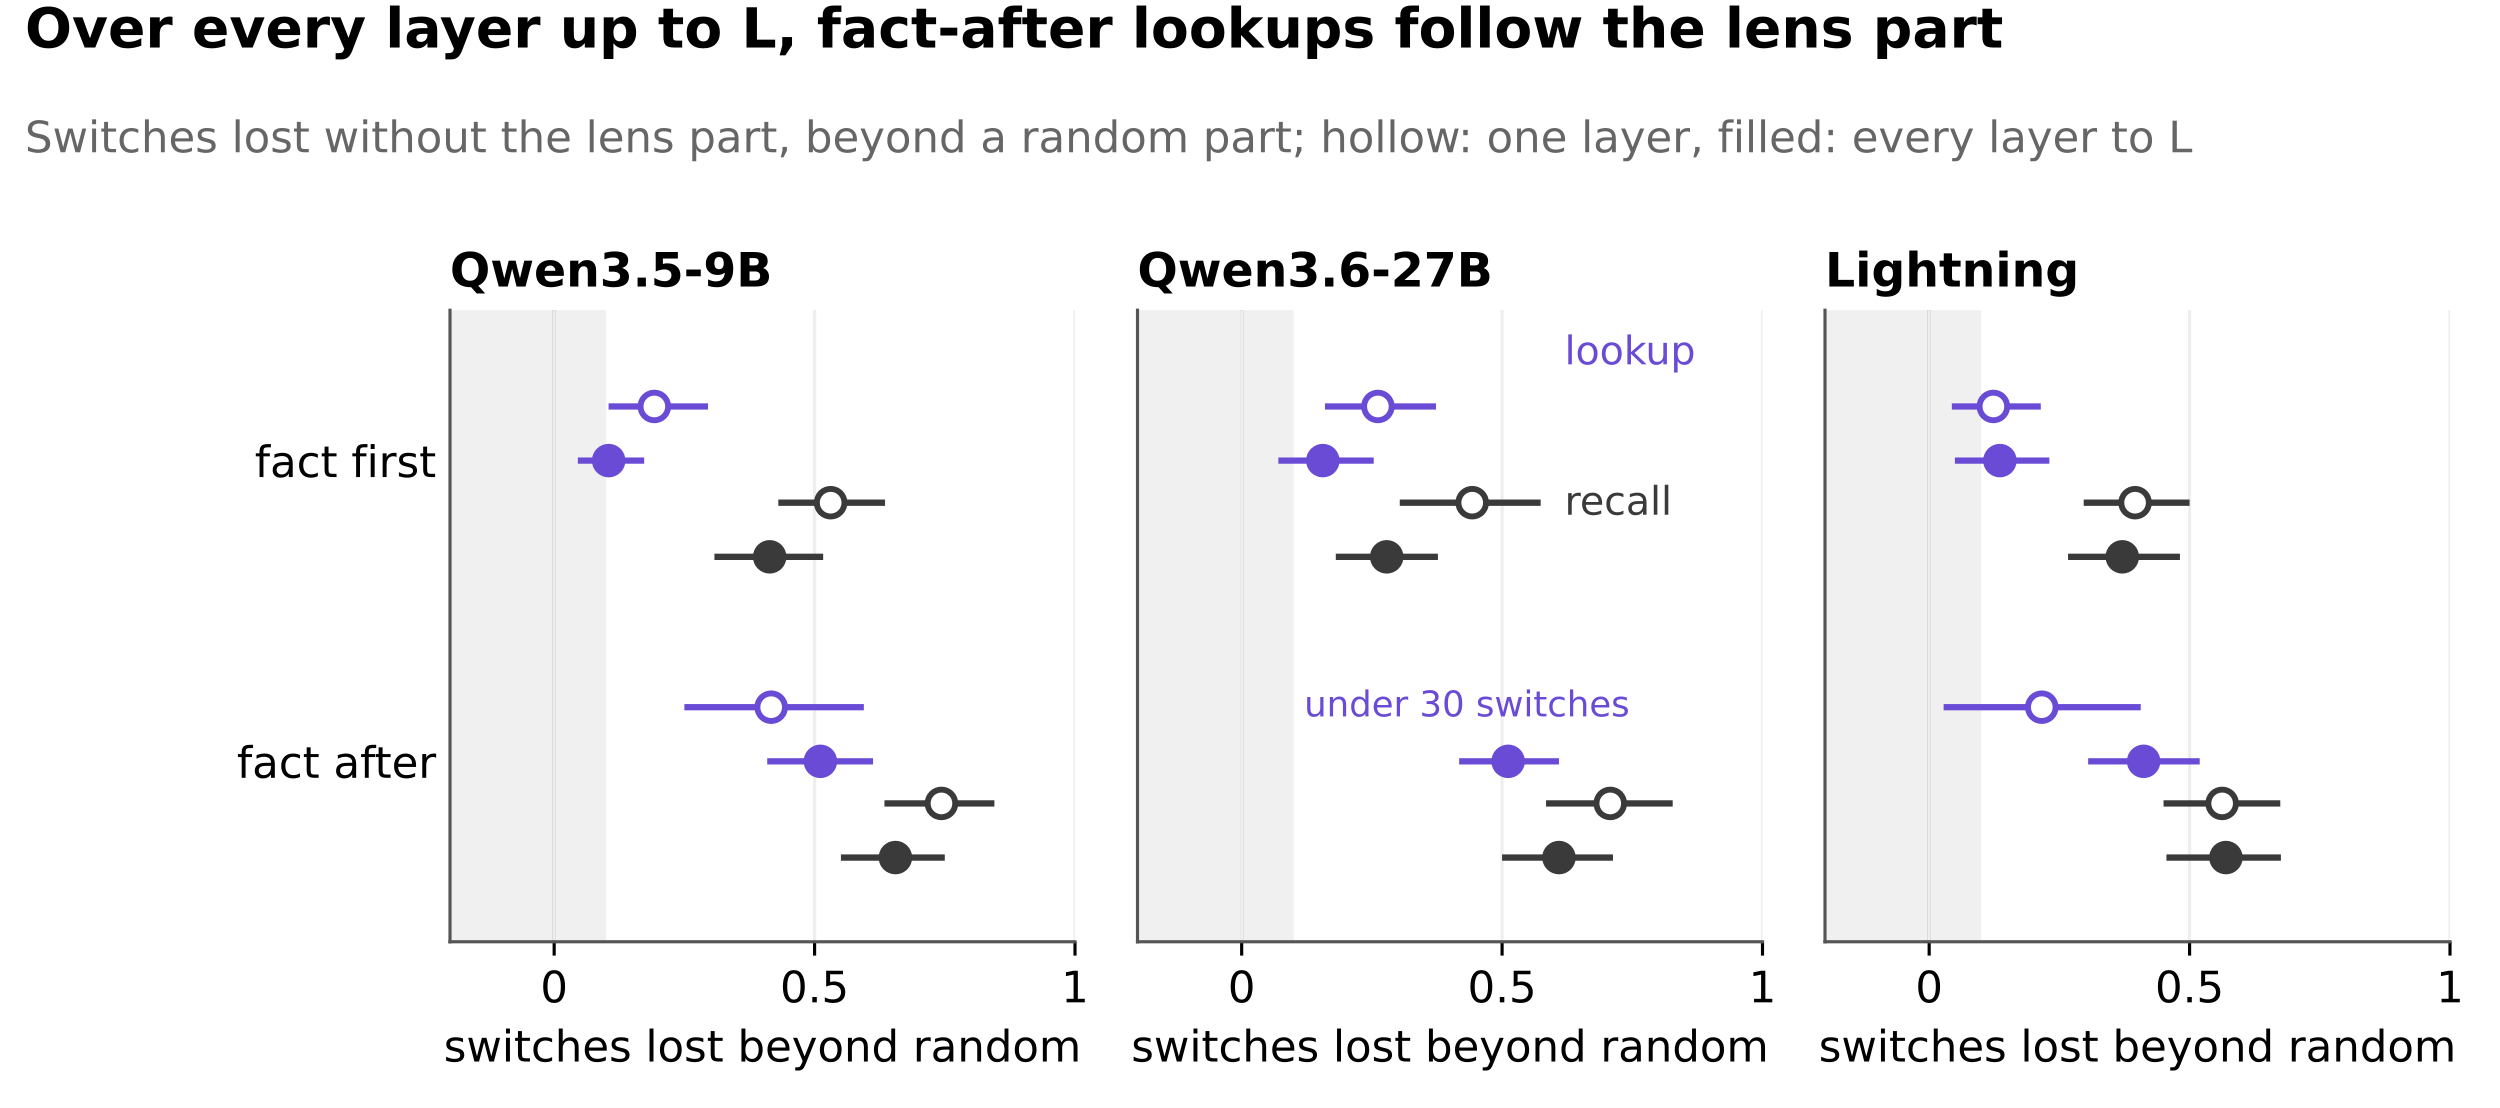
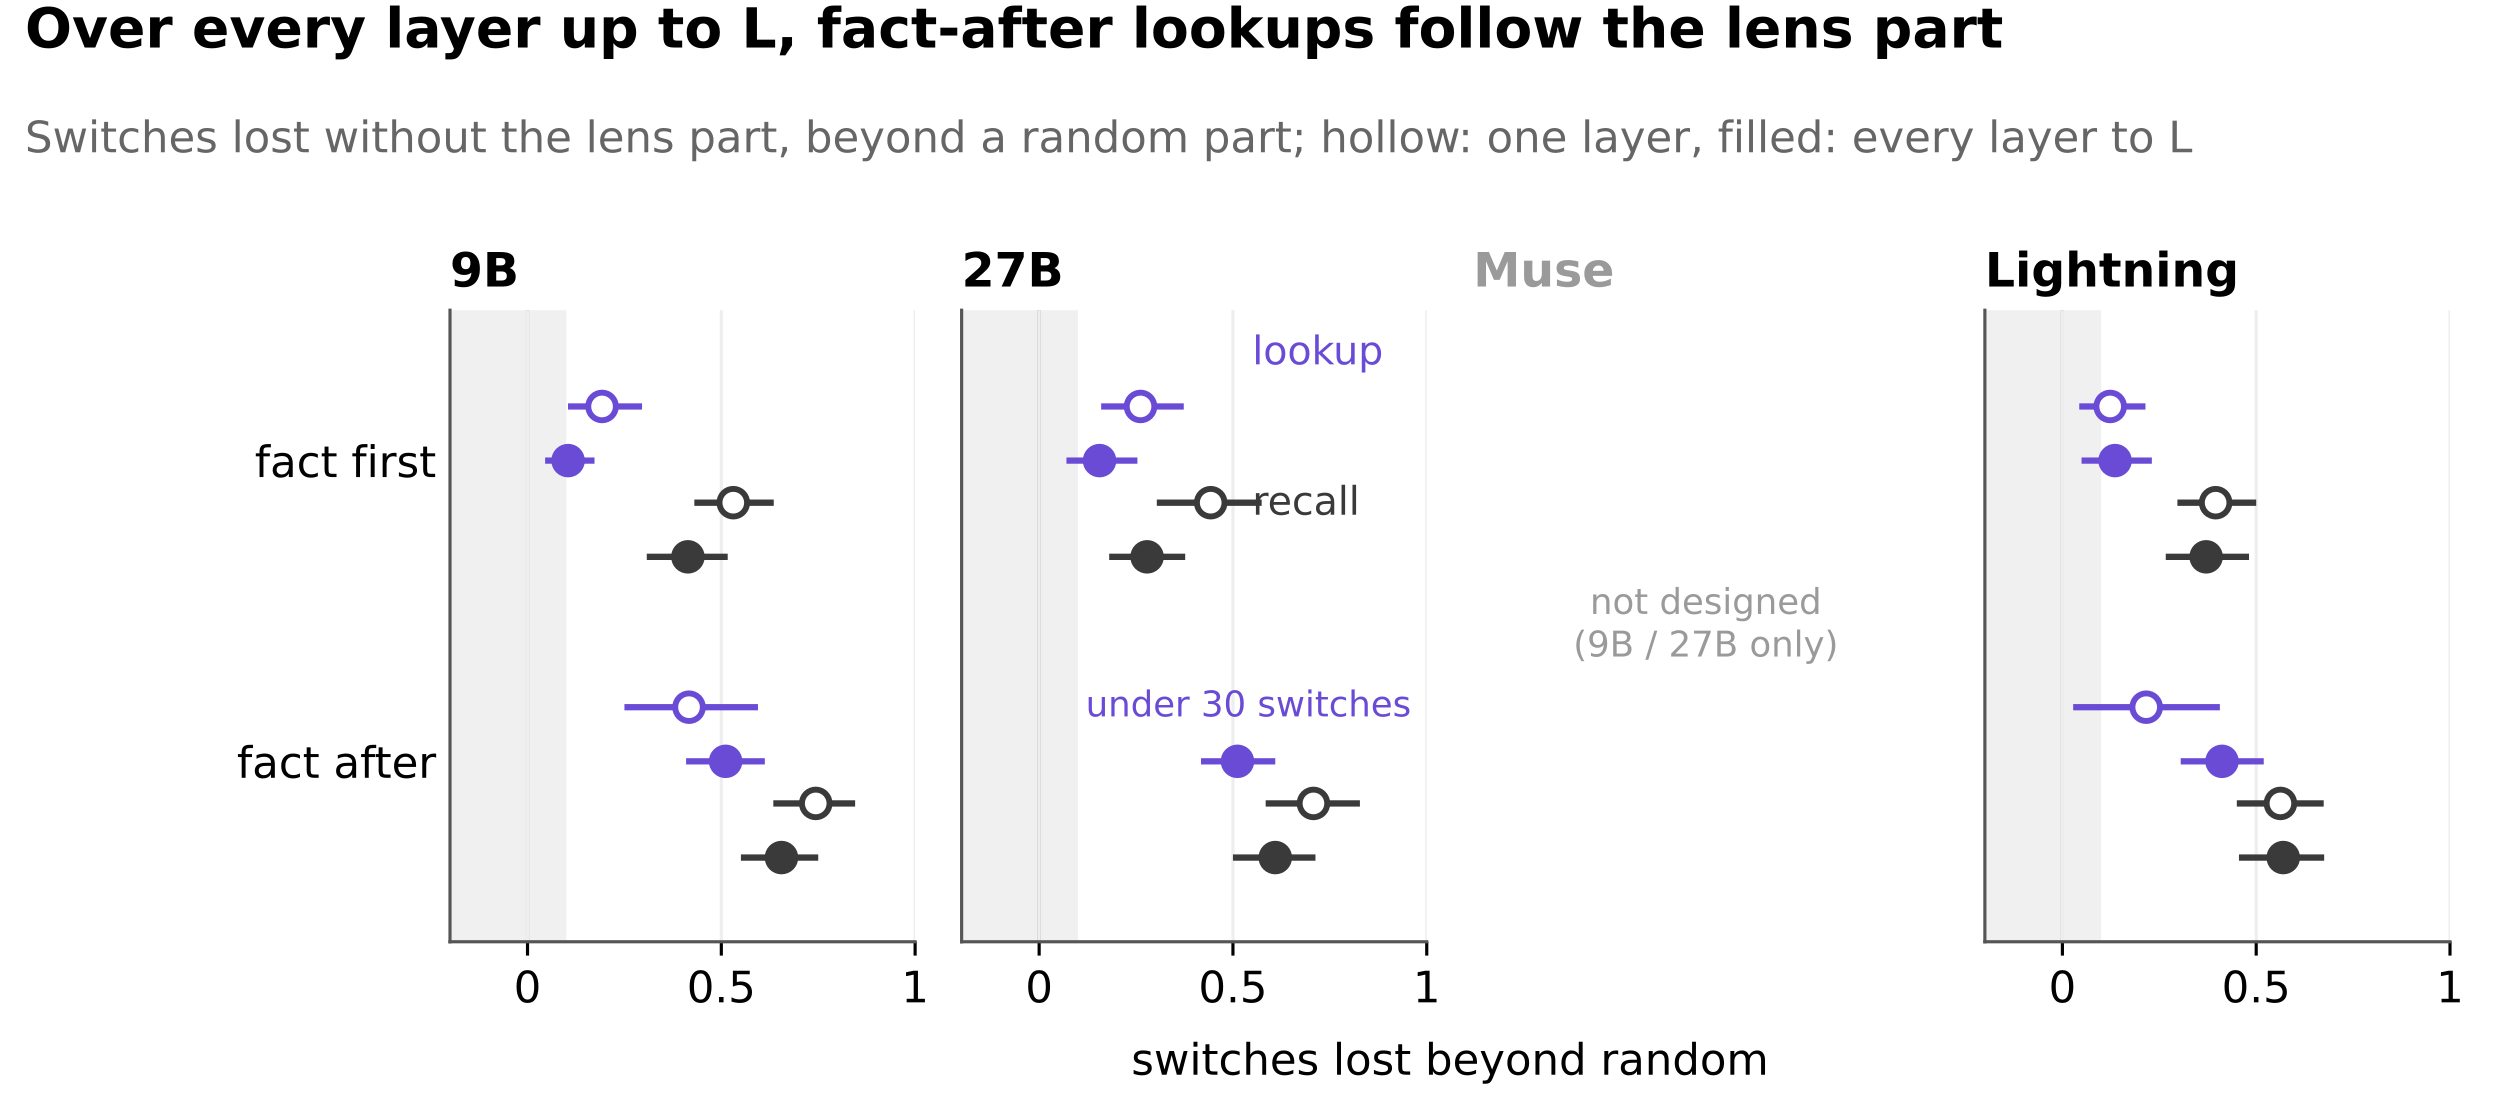
<svg xmlns="http://www.w3.org/2000/svg" xmlns:xlink="http://www.w3.org/1999/xlink" width="633.6pt" height="280.8pt" viewBox="0 0 633.6 280.8" version="1.1">
  <defs>
    <style type="text/css">*{stroke-linejoin: round; stroke-linecap: butt}</style>
  </defs>
  <g id="figure_1">
    <g id="patch_1">
      <path d="M 0 280.8  L 633.6 280.8  L 633.6 0  L 0 0  z " style="fill: #ffffff" />
    </g>
    <g id="axes_1">
      <g id="patch_2">
-         <path d="M 114.048 238.68  L 272.448 238.68  L 272.448 78.624  L 114.048 78.624  z " style="fill: #ffffff" />
+         <path d="M 114.048 238.68  L 231.927 238.68  L 231.927 78.624  L 114.048 78.624  z " style="fill: #ffffff" />
      </g>
      <g id="patch_3">
-         <path d="M 114.048 238.68  L 153.648 238.68  L 153.648 78.624  L 114.048 78.624  z " clip-path="url(#pc39afaf0c2)" style="fill: #f0f0f0" />
+         <path d="M 114.048 238.68  L 143.518 238.68  L 143.518 78.624  L 114.048 78.624  z " clip-path="url(#pceac9f994a)" style="fill: #f0f0f0" />
      </g>
      <g id="line2d_1">
-         <path d="M 140.448 238.68  L 140.448 78.624  " clip-path="url(#pc39afaf0c2)" style="fill: none; stroke: #999999; stroke-width: 0.8; stroke-linecap: square" />
+         <path d="M 133.695 238.68  L 133.695 78.624  " clip-path="url(#pceac9f994a)" style="fill: none; stroke: #999999; stroke-width: 0.8; stroke-linecap: square" />
      </g>
      <g id="matplotlib.axis_1">
        <g id="xtick_1">
          <g id="line2d_2">
-             <path d="M 140.448 238.68  L 140.448 78.624  " clip-path="url(#pc39afaf0c2)" style="fill: none; stroke: #eeeeee; stroke-width: 0.8; stroke-linecap: square" />
+             <path d="M 133.695 238.68  L 133.695 78.624  " clip-path="url(#pceac9f994a)" style="fill: none; stroke: #eeeeee; stroke-width: 0.8; stroke-linecap: square" />
          </g>
          <g id="line2d_3">
            <defs>
-               <path id="mce5d7daf32" d="M 0 0  L 0 3.5  " style="stroke: #000000; stroke-width: 0.8" />
+               <path id="m5b75609c2f" d="M 0 0  L 0 3.5  " style="stroke: #000000; stroke-width: 0.8" />
            </defs>
            <g>
-               <use xlink:href="#mce5d7daf32" x="140.448" y="238.68" style="stroke: #000000; stroke-width: 0.8" />
+               <use xlink:href="#m5b75609c2f" x="133.695" y="238.68" style="stroke: #000000; stroke-width: 0.8" />
            </g>
          </g>
          <g id="text_1">
-             <text style="font-size: 11px; font-family: 'DejaVu Sans'; text-anchor: middle" x="140.448" y="254.037" transform="rotate(-0 140.448 254.0374)">0</text>
+             <text style="font-size: 11px; font-family: 'DejaVu Sans'; text-anchor: middle" x="133.695" y="254.037" transform="rotate(-0 133.6945 254.0374)">0</text>
          </g>
        </g>
        <g id="xtick_2">
          <g id="line2d_4">
-             <path d="M 206.448 238.68  L 206.448 78.624  " clip-path="url(#pc39afaf0c2)" style="fill: none; stroke: #eeeeee; stroke-width: 0.8; stroke-linecap: square" />
+             <path d="M 182.811 238.68  L 182.811 78.624  " clip-path="url(#pceac9f994a)" style="fill: none; stroke: #eeeeee; stroke-width: 0.8; stroke-linecap: square" />
          </g>
          <g id="line2d_5">
            <g>
-               <use xlink:href="#mce5d7daf32" x="206.448" y="238.68" style="stroke: #000000; stroke-width: 0.8" />
+               <use xlink:href="#m5b75609c2f" x="182.811" y="238.68" style="stroke: #000000; stroke-width: 0.8" />
            </g>
          </g>
          <g id="text_2">
-             <text style="font-size: 11px; font-family: 'DejaVu Sans'; text-anchor: middle" x="206.448" y="254.037" transform="rotate(-0 206.448 254.0374)">0.5</text>
+             <text style="font-size: 11px; font-family: 'DejaVu Sans'; text-anchor: middle" x="182.811" y="254.037" transform="rotate(-0 182.8108 254.0374)">0.5</text>
          </g>
        </g>
        <g id="xtick_3">
          <g id="line2d_6">
-             <path d="M 272.448 238.68  L 272.448 78.624  " clip-path="url(#pc39afaf0c2)" style="fill: none; stroke: #eeeeee; stroke-width: 0.8; stroke-linecap: square" />
+             <path d="M 231.927 238.68  L 231.927 78.624  " clip-path="url(#pceac9f994a)" style="fill: none; stroke: #eeeeee; stroke-width: 0.8; stroke-linecap: square" />
          </g>
          <g id="line2d_7">
            <g>
-               <use xlink:href="#mce5d7daf32" x="272.448" y="238.68" style="stroke: #000000; stroke-width: 0.8" />
+               <use xlink:href="#m5b75609c2f" x="231.927" y="238.68" style="stroke: #000000; stroke-width: 0.8" />
            </g>
          </g>
          <g id="text_3">
-             <text style="font-size: 11px; font-family: 'DejaVu Sans'; text-anchor: middle" x="272.448" y="254.037" transform="rotate(-0 272.448 254.0374)">1</text>
-           </g>
-         </g>
-         <g id="text_4">
-           <text style="font-size: 11px; font-family: 'DejaVu Sans'; text-anchor: middle" x="193.248" y="269.038" transform="rotate(-0 193.248 269.0383)">switches lost beyond random</text>
+             <text style="font-size: 11px; font-family: 'DejaVu Sans'; text-anchor: middle" x="231.927" y="254.037" transform="rotate(-0 231.9271 254.0374)">1</text>
+           </g>
        </g>
      </g>
      <g id="matplotlib.axis_2">
        <g id="ytick_1">
          <g id="line2d_8" />
-           <g id="text_5">
+           <g id="text_4">
            <text style="font-size: 11px; font-family: 'DejaVu Sans'; text-anchor: end" x="110.548" y="120.912" transform="rotate(-0 110.548 120.9117)">fact first</text>
          </g>
        </g>
        <g id="ytick_2">
          <g id="line2d_9" />
-           <g id="text_6">
+           <g id="text_5">
            <text style="font-size: 11px; font-family: 'DejaVu Sans'; text-anchor: end" x="110.548" y="197.129" transform="rotate(-0 110.548 197.1289)">fact after</text>
          </g>
        </g>
      </g>
      <g id="line2d_10">
-         <path d="M 154.239 103.013  L 179.449 103.013  " clip-path="url(#pc39afaf0c2)" style="fill: none; stroke: #6a4bd6; stroke-width: 1.6" />
+         <path d="M 143.958 103.013  L 162.719 103.013  " clip-path="url(#pceac9f994a)" style="fill: none; stroke: #6a4bd6; stroke-width: 1.6" />
      </g>
      <g id="line2d_11">
-         <path d="M 197.258 127.403  L 224.307 127.403  " clip-path="url(#pc39afaf0c2)" style="fill: none; stroke: #3a3a3a; stroke-width: 1.6" />
+         <path d="M 175.972 127.403  L 196.101 127.403  " clip-path="url(#pceac9f994a)" style="fill: none; stroke: #3a3a3a; stroke-width: 1.6" />
      </g>
      <g id="line2d_12">
-         <path d="M 146.446 116.733  L 163.263 116.733  " clip-path="url(#pc39afaf0c2)" style="fill: none; stroke: #6a4bd6; stroke-width: 1.6" />
+         <path d="M 138.158 116.733  L 150.673 116.733  " clip-path="url(#pceac9f994a)" style="fill: none; stroke: #6a4bd6; stroke-width: 1.6" />
      </g>
      <g id="line2d_13">
-         <path d="M 181.063 141.122  L 208.625 141.122  " clip-path="url(#pc39afaf0c2)" style="fill: none; stroke: #3a3a3a; stroke-width: 1.6" />
+         <path d="M 163.92 141.122  L 184.431 141.122  " clip-path="url(#pceac9f994a)" style="fill: none; stroke: #3a3a3a; stroke-width: 1.6" />
      </g>
      <g id="line2d_14">
-         <path d="M 173.448 179.231  L 218.934 179.231  " clip-path="url(#pc39afaf0c2)" style="fill: none; stroke: #6a4bd6; stroke-width: 1.6" />
+         <path d="M 158.253 179.231  L 192.103 179.231  " clip-path="url(#pceac9f994a)" style="fill: none; stroke: #6a4bd6; stroke-width: 1.6" />
      </g>
      <g id="line2d_15">
-         <path d="M 224.155 203.62  L 252.019 203.62  " clip-path="url(#pc39afaf0c2)" style="fill: none; stroke: #3a3a3a; stroke-width: 1.6" />
+         <path d="M 195.988 203.62  L 216.724 203.62  " clip-path="url(#pceac9f994a)" style="fill: none; stroke: #3a3a3a; stroke-width: 1.6" />
      </g>
      <g id="line2d_16">
-         <path d="M 194.448 192.95  L 221.264 192.95  " clip-path="url(#pc39afaf0c2)" style="fill: none; stroke: #6a4bd6; stroke-width: 1.6" />
+         <path d="M 173.881 192.95  L 193.837 192.95  " clip-path="url(#pceac9f994a)" style="fill: none; stroke: #6a4bd6; stroke-width: 1.6" />
      </g>
      <g id="line2d_17">
-         <path d="M 213.122 217.339  L 239.448 217.339  " clip-path="url(#pc39afaf0c2)" style="fill: none; stroke: #3a3a3a; stroke-width: 1.6" />
+         <path d="M 187.778 217.339  L 207.369 217.339  " clip-path="url(#pceac9f994a)" style="fill: none; stroke: #3a3a3a; stroke-width: 1.6" />
      </g>
      <g id="patch_4">
        <path d="M 114.048 238.68  L 114.048 78.624  " style="fill: none; stroke: #555555; stroke-width: 0.8; stroke-linejoin: miter; stroke-linecap: square" />
      </g>
      <g id="patch_5">
-         <path d="M 114.048 238.68  L 272.448 238.68  " style="fill: none; stroke: #555555; stroke-width: 0.8; stroke-linejoin: miter; stroke-linecap: square" />
+         <path d="M 114.048 238.68  L 231.927 238.68  " style="fill: none; stroke: #555555; stroke-width: 0.8; stroke-linejoin: miter; stroke-linecap: square" />
      </g>
      <g id="line2d_18">
        <defs>
-           <path id="m85ea5b5093" d="M 0 3.5  C 0.928 3.5 1.819 3.131 2.475 2.475  C 3.131 1.819 3.5 0.928 3.5 0  C 3.5 -0.928 3.131 -1.819 2.475 -2.475  C 1.819 -3.131 0.928 -3.5 0 -3.5  C -0.928 -3.5 -1.819 -3.131 -2.475 -2.475  C -3.131 -1.819 -3.5 -0.928 -3.5 0  C -3.5 0.928 -3.131 1.819 -2.475 2.475  C -1.819 3.131 -0.928 3.5 0 3.5  z " style="stroke: #6a4bd6; stroke-width: 1.5" />
+           <path id="m9f6b00e165" d="M 0 3.5  C 0.928 3.5 1.819 3.131 2.475 2.475  C 3.131 1.819 3.5 0.928 3.5 0  C 3.5 -0.928 3.131 -1.819 2.475 -2.475  C 1.819 -3.131 0.928 -3.5 0 -3.5  C -0.928 -3.5 -1.819 -3.131 -2.475 -2.475  C -3.131 -1.819 -3.5 -0.928 -3.5 0  C -3.5 0.928 -3.131 1.819 -2.475 2.475  C -1.819 3.131 -0.928 3.5 0 3.5  z " style="stroke: #6a4bd6; stroke-width: 1.5" />
        </defs>
-         <g clip-path="url(#pc39afaf0c2)">
-           <use xlink:href="#m85ea5b5093" x="165.833" y="103.013" style="fill: #ffffff; stroke: #6a4bd6; stroke-width: 1.5" />
+         <g clip-path="url(#pceac9f994a)">
+           <use xlink:href="#m9f6b00e165" x="152.585" y="103.013" style="fill: #ffffff; stroke: #6a4bd6; stroke-width: 1.5" />
        </g>
      </g>
      <g id="line2d_19">
        <defs>
-           <path id="mcbd8431145" d="M 0 3.5  C 0.928 3.5 1.819 3.131 2.475 2.475  C 3.131 1.819 3.5 0.928 3.5 0  C 3.5 -0.928 3.131 -1.819 2.475 -2.475  C 1.819 -3.131 0.928 -3.5 0 -3.5  C -0.928 -3.5 -1.819 -3.131 -2.475 -2.475  C -3.131 -1.819 -3.5 -0.928 -3.5 0  C -3.5 0.928 -3.131 1.819 -2.475 2.475  C -1.819 3.131 -0.928 3.5 0 3.5  z " style="stroke: #3a3a3a; stroke-width: 1.5" />
+           <path id="m974c979daa" d="M 0 3.5  C 0.928 3.5 1.819 3.131 2.475 2.475  C 3.131 1.819 3.5 0.928 3.5 0  C 3.5 -0.928 3.131 -1.819 2.475 -2.475  C 1.819 -3.131 0.928 -3.5 0 -3.5  C -0.928 -3.5 -1.819 -3.131 -2.475 -2.475  C -3.131 -1.819 -3.5 -0.928 -3.5 0  C -3.5 0.928 -3.131 1.819 -2.475 2.475  C -1.819 3.131 -0.928 3.5 0 3.5  z " style="stroke: #3a3a3a; stroke-width: 1.5" />
        </defs>
-         <g clip-path="url(#pc39afaf0c2)">
-           <use xlink:href="#mcbd8431145" x="210.522" y="127.403" style="fill: #ffffff; stroke: #3a3a3a; stroke-width: 1.5" />
+         <g clip-path="url(#pceac9f994a)">
+           <use xlink:href="#m974c979daa" x="185.843" y="127.403" style="fill: #ffffff; stroke: #3a3a3a; stroke-width: 1.5" />
        </g>
      </g>
      <g id="line2d_20">
        <defs>
-           <path id="m01a1a904ba" d="M 0 3.5  C 0.928 3.5 1.819 3.131 2.475 2.475  C 3.131 1.819 3.5 0.928 3.5 0  C 3.5 -0.928 3.131 -1.819 2.475 -2.475  C 1.819 -3.131 0.928 -3.5 0 -3.5  C -0.928 -3.5 -1.819 -3.131 -2.475 -2.475  C -3.131 -1.819 -3.5 -0.928 -3.5 0  C -3.5 0.928 -3.131 1.819 -2.475 2.475  C -1.819 3.131 -0.928 3.5 0 3.5  z " style="stroke: #6a4bd6; stroke-width: 1.5" />
+           <path id="md0a833aa6f" d="M 0 3.5  C 0.928 3.5 1.819 3.131 2.475 2.475  C 3.131 1.819 3.5 0.928 3.5 0  C 3.5 -0.928 3.131 -1.819 2.475 -2.475  C 1.819 -3.131 0.928 -3.5 0 -3.5  C -0.928 -3.5 -1.819 -3.131 -2.475 -2.475  C -3.131 -1.819 -3.5 -0.928 -3.5 0  C -3.5 0.928 -3.131 1.819 -2.475 2.475  C -1.819 3.131 -0.928 3.5 0 3.5  z " style="stroke: #6a4bd6; stroke-width: 1.5" />
        </defs>
-         <g clip-path="url(#pc39afaf0c2)">
-           <use xlink:href="#m01a1a904ba" x="154.262" y="116.733" style="fill: #6a4bd6; stroke: #6a4bd6; stroke-width: 1.5" />
+         <g clip-path="url(#pceac9f994a)">
+           <use xlink:href="#md0a833aa6f" x="143.975" y="116.733" style="fill: #6a4bd6; stroke: #6a4bd6; stroke-width: 1.5" />
        </g>
      </g>
      <g id="line2d_21">
        <defs>
-           <path id="m757745294b" d="M 0 3.5  C 0.928 3.5 1.819 3.131 2.475 2.475  C 3.131 1.819 3.5 0.928 3.5 0  C 3.5 -0.928 3.131 -1.819 2.475 -2.475  C 1.819 -3.131 0.928 -3.5 0 -3.5  C -0.928 -3.5 -1.819 -3.131 -2.475 -2.475  C -3.131 -1.819 -3.5 -0.928 -3.5 0  C -3.5 0.928 -3.131 1.819 -2.475 2.475  C -1.819 3.131 -0.928 3.5 0 3.5  z " style="stroke: #3a3a3a; stroke-width: 1.5" />
+           <path id="mdfd6300df9" d="M 0 3.5  C 0.928 3.5 1.819 3.131 2.475 2.475  C 3.131 1.819 3.5 0.928 3.5 0  C 3.5 -0.928 3.131 -1.819 2.475 -2.475  C 1.819 -3.131 0.928 -3.5 0 -3.5  C -0.928 -3.5 -1.819 -3.131 -2.475 -2.475  C -3.131 -1.819 -3.5 -0.928 -3.5 0  C -3.5 0.928 -3.131 1.819 -2.475 2.475  C -1.819 3.131 -0.928 3.5 0 3.5  z " style="stroke: #3a3a3a; stroke-width: 1.5" />
        </defs>
-         <g clip-path="url(#pc39afaf0c2)">
-           <use xlink:href="#m757745294b" x="195.069" y="141.122" style="fill: #3a3a3a; stroke: #3a3a3a; stroke-width: 1.5" />
+         <g clip-path="url(#pceac9f994a)">
+           <use xlink:href="#mdfd6300df9" x="174.342" y="141.122" style="fill: #3a3a3a; stroke: #3a3a3a; stroke-width: 1.5" />
        </g>
      </g>
      <g id="line2d_22">
-         <g clip-path="url(#pc39afaf0c2)">
-           <use xlink:href="#m85ea5b5093" x="195.448" y="179.231" style="fill: #ffffff; stroke: #6a4bd6; stroke-width: 1.5" />
+         <g clip-path="url(#pceac9f994a)">
+           <use xlink:href="#m9f6b00e165" x="174.625" y="179.231" style="fill: #ffffff; stroke: #6a4bd6; stroke-width: 1.5" />
        </g>
      </g>
      <g id="line2d_23">
-         <g clip-path="url(#pc39afaf0c2)">
-           <use xlink:href="#mcbd8431145" x="238.602" y="203.62" style="fill: #ffffff; stroke: #3a3a3a; stroke-width: 1.5" />
+         <g clip-path="url(#pceac9f994a)">
+           <use xlink:href="#m974c979daa" x="206.739" y="203.62" style="fill: #ffffff; stroke: #3a3a3a; stroke-width: 1.5" />
        </g>
      </g>
      <g id="line2d_24">
-         <g clip-path="url(#pc39afaf0c2)">
-           <use xlink:href="#m01a1a904ba" x="207.915" y="192.95" style="fill: #6a4bd6; stroke: #6a4bd6; stroke-width: 1.5" />
+         <g clip-path="url(#pceac9f994a)">
+           <use xlink:href="#md0a833aa6f" x="183.902" y="192.95" style="fill: #6a4bd6; stroke: #6a4bd6; stroke-width: 1.5" />
        </g>
      </g>
      <g id="line2d_25">
-         <g clip-path="url(#pc39afaf0c2)">
-           <use xlink:href="#m757745294b" x="226.931" y="217.339" style="fill: #3a3a3a; stroke: #3a3a3a; stroke-width: 1.5" />
-         </g>
-       </g>
-       <g id="text_7">
-         <text style="font-weight: 700; font-size: 12px; font-family: 'DejaVu Sans'; text-anchor: start" x="114.048" y="72.624" transform="rotate(-0 114.048 72.624)">Qwen3.5-9B</text>
+         <g clip-path="url(#pceac9f994a)">
+           <use xlink:href="#mdfd6300df9" x="198.054" y="217.339" style="fill: #3a3a3a; stroke: #3a3a3a; stroke-width: 1.5" />
+         </g>
+       </g>
+       <g id="text_6">
+         <text style="font-weight: 700; font-size: 12px; font-family: 'DejaVu Sans'; text-anchor: start" x="114.048" y="72.624" transform="rotate(-0 114.048 72.624)">9B</text>
      </g>
    </g>
    <g id="axes_2">
      <g id="patch_6">
-         <path d="M 288.288 238.68  L 446.688 238.68  L 446.688 78.624  L 288.288 78.624  z " style="fill: #ffffff" />
+         <path d="M 243.715 238.68  L 361.594 238.68  L 361.594 78.624  L 243.715 78.624  z " style="fill: #ffffff" />
      </g>
      <g id="patch_7">
-         <path d="M 288.288 238.68  L 327.888 238.68  L 327.888 78.624  L 288.288 78.624  z " clip-path="url(#pfedf7a25d9)" style="fill: #f0f0f0" />
+         <path d="M 243.715 238.68  L 273.185 238.68  L 273.185 78.624  L 243.715 78.624  z " clip-path="url(#p4911f0d54a)" style="fill: #f0f0f0" />
      </g>
      <g id="line2d_26">
-         <path d="M 314.688 238.68  L 314.688 78.624  " clip-path="url(#pfedf7a25d9)" style="fill: none; stroke: #999999; stroke-width: 0.8; stroke-linecap: square" />
+         <path d="M 263.361 238.68  L 263.361 78.624  " clip-path="url(#p4911f0d54a)" style="fill: none; stroke: #999999; stroke-width: 0.8; stroke-linecap: square" />
      </g>
      <g id="matplotlib.axis_3">
        <g id="xtick_4">
          <g id="line2d_27">
-             <path d="M 314.688 238.68  L 314.688 78.624  " clip-path="url(#pfedf7a25d9)" style="fill: none; stroke: #eeeeee; stroke-width: 0.8; stroke-linecap: square" />
+             <path d="M 263.361 238.68  L 263.361 78.624  " clip-path="url(#p4911f0d54a)" style="fill: none; stroke: #eeeeee; stroke-width: 0.8; stroke-linecap: square" />
          </g>
          <g id="line2d_28">
            <g>
-               <use xlink:href="#mce5d7daf32" x="314.688" y="238.68" style="stroke: #000000; stroke-width: 0.8" />
-             </g>
-           </g>
-           <g id="text_8">
-             <text style="font-size: 11px; font-family: 'DejaVu Sans'; text-anchor: middle" x="314.688" y="254.037" transform="rotate(-0 314.688 254.0374)">0</text>
+               <use xlink:href="#m5b75609c2f" x="263.361" y="238.68" style="stroke: #000000; stroke-width: 0.8" />
+             </g>
+           </g>
+           <g id="text_7">
+             <text style="font-size: 11px; font-family: 'DejaVu Sans'; text-anchor: middle" x="263.361" y="254.037" transform="rotate(-0 263.3615 254.0374)">0</text>
          </g>
        </g>
        <g id="xtick_5">
          <g id="line2d_29">
-             <path d="M 380.688 238.68  L 380.688 78.624  " clip-path="url(#pfedf7a25d9)" style="fill: none; stroke: #eeeeee; stroke-width: 0.8; stroke-linecap: square" />
+             <path d="M 312.478 238.68  L 312.478 78.624  " clip-path="url(#p4911f0d54a)" style="fill: none; stroke: #eeeeee; stroke-width: 0.8; stroke-linecap: square" />
          </g>
          <g id="line2d_30">
            <g>
-               <use xlink:href="#mce5d7daf32" x="380.688" y="238.68" style="stroke: #000000; stroke-width: 0.8" />
-             </g>
-           </g>
-           <g id="text_9">
-             <text style="font-size: 11px; font-family: 'DejaVu Sans'; text-anchor: middle" x="380.688" y="254.037" transform="rotate(-0 380.688 254.0374)">0.5</text>
+               <use xlink:href="#m5b75609c2f" x="312.478" y="238.68" style="stroke: #000000; stroke-width: 0.8" />
+             </g>
+           </g>
+           <g id="text_8">
+             <text style="font-size: 11px; font-family: 'DejaVu Sans'; text-anchor: middle" x="312.478" y="254.037" transform="rotate(-0 312.4778 254.0374)">0.5</text>
          </g>
        </g>
        <g id="xtick_6">
          <g id="line2d_31">
-             <path d="M 446.688 238.68  L 446.688 78.624  " clip-path="url(#pfedf7a25d9)" style="fill: none; stroke: #eeeeee; stroke-width: 0.8; stroke-linecap: square" />
+             <path d="M 361.594 238.68  L 361.594 78.624  " clip-path="url(#p4911f0d54a)" style="fill: none; stroke: #eeeeee; stroke-width: 0.8; stroke-linecap: square" />
          </g>
          <g id="line2d_32">
            <g>
-               <use xlink:href="#mce5d7daf32" x="446.688" y="238.68" style="stroke: #000000; stroke-width: 0.8" />
-             </g>
-           </g>
-           <g id="text_10">
-             <text style="font-size: 11px; font-family: 'DejaVu Sans'; text-anchor: middle" x="446.688" y="254.037" transform="rotate(-0 446.688 254.0374)">1</text>
-           </g>
-         </g>
-         <g id="text_11">
-           <text style="font-size: 11px; font-family: 'DejaVu Sans'; text-anchor: middle" x="367.488" y="269.038" transform="rotate(-0 367.488 269.0383)">switches lost beyond random</text>
+               <use xlink:href="#m5b75609c2f" x="361.594" y="238.68" style="stroke: #000000; stroke-width: 0.8" />
+             </g>
+           </g>
+           <g id="text_9">
+             <text style="font-size: 11px; font-family: 'DejaVu Sans'; text-anchor: middle" x="361.594" y="254.037" transform="rotate(-0 361.594 254.0374)">1</text>
+           </g>
        </g>
      </g>
      <g id="matplotlib.axis_4">
        <g id="ytick_3">
          <g id="line2d_33" />
        </g>
        <g id="ytick_4">
          <g id="line2d_34" />
        </g>
      </g>
      <g id="line2d_35">
-         <path d="M 335.808 103.013  L 363.942 103.013  " clip-path="url(#pfedf7a25d9)" style="fill: none; stroke: #6a4bd6; stroke-width: 1.6" />
+         <path d="M 279.079 103.013  L 300.015 103.013  " clip-path="url(#p4911f0d54a)" style="fill: none; stroke: #6a4bd6; stroke-width: 1.6" />
      </g>
      <g id="line2d_36">
-         <path d="M 354.759 127.403  L 390.466 127.403  " clip-path="url(#pfedf7a25d9)" style="fill: none; stroke: #3a3a3a; stroke-width: 1.6" />
+         <path d="M 293.182 127.403  L 319.754 127.403  " clip-path="url(#p4911f0d54a)" style="fill: none; stroke: #3a3a3a; stroke-width: 1.6" />
      </g>
      <g id="line2d_37">
-         <path d="M 323.984 116.733  L 348.153 116.733  " clip-path="url(#pfedf7a25d9)" style="fill: none; stroke: #6a4bd6; stroke-width: 1.6" />
+         <path d="M 270.279 116.733  L 288.266 116.733  " clip-path="url(#p4911f0d54a)" style="fill: none; stroke: #6a4bd6; stroke-width: 1.6" />
      </g>
      <g id="line2d_38">
-         <path d="M 338.543 141.122  L 364.427 141.122  " clip-path="url(#pfedf7a25d9)" style="fill: none; stroke: #3a3a3a; stroke-width: 1.6" />
+         <path d="M 281.114 141.122  L 300.377 141.122  " clip-path="url(#p4911f0d54a)" style="fill: none; stroke: #3a3a3a; stroke-width: 1.6" />
      </g>
      <g id="line2d_39">
-         <path d="M 391.831 203.62  L 423.929 203.62  " clip-path="url(#pfedf7a25d9)" style="fill: none; stroke: #3a3a3a; stroke-width: 1.6" />
+         <path d="M 320.77 203.62  L 344.657 203.62  " clip-path="url(#p4911f0d54a)" style="fill: none; stroke: #3a3a3a; stroke-width: 1.6" />
      </g>
      <g id="line2d_40">
-         <path d="M 369.809 192.95  L 395.102 192.95  " clip-path="url(#pfedf7a25d9)" style="fill: none; stroke: #6a4bd6; stroke-width: 1.6" />
+         <path d="M 304.382 192.95  L 323.204 192.95  " clip-path="url(#p4911f0d54a)" style="fill: none; stroke: #6a4bd6; stroke-width: 1.6" />
      </g>
      <g id="line2d_41">
-         <path d="M 380.688 217.339  L 408.792 217.339  " clip-path="url(#pfedf7a25d9)" style="fill: none; stroke: #3a3a3a; stroke-width: 1.6" />
+         <path d="M 312.478 217.339  L 333.392 217.339  " clip-path="url(#p4911f0d54a)" style="fill: none; stroke: #3a3a3a; stroke-width: 1.6" />
      </g>
      <g id="patch_8">
-         <path d="M 288.288 238.68  L 288.288 78.624  " style="fill: none; stroke: #555555; stroke-width: 0.8; stroke-linejoin: miter; stroke-linecap: square" />
+         <path d="M 243.715 238.68  L 243.715 78.624  " style="fill: none; stroke: #555555; stroke-width: 0.8; stroke-linejoin: miter; stroke-linecap: square" />
      </g>
      <g id="patch_9">
-         <path d="M 288.288 238.68  L 446.688 238.68  " style="fill: none; stroke: #555555; stroke-width: 0.8; stroke-linejoin: miter; stroke-linecap: square" />
+         <path d="M 243.715 238.68  L 361.594 238.68  " style="fill: none; stroke: #555555; stroke-width: 0.8; stroke-linejoin: miter; stroke-linecap: square" />
      </g>
      <g id="line2d_42">
-         <g clip-path="url(#pfedf7a25d9)">
-           <use xlink:href="#m85ea5b5093" x="349.211" y="103.013" style="fill: #ffffff; stroke: #6a4bd6; stroke-width: 1.5" />
+         <g clip-path="url(#p4911f0d54a)">
+           <use xlink:href="#m9f6b00e165" x="289.053" y="103.013" style="fill: #ffffff; stroke: #6a4bd6; stroke-width: 1.5" />
        </g>
      </g>
      <g id="line2d_43">
-         <g clip-path="url(#pfedf7a25d9)">
-           <use xlink:href="#mcbd8431145" x="373.114" y="127.403" style="fill: #ffffff; stroke: #3a3a3a; stroke-width: 1.5" />
+         <g clip-path="url(#p4911f0d54a)">
+           <use xlink:href="#m974c979daa" x="306.841" y="127.403" style="fill: #ffffff; stroke: #3a3a3a; stroke-width: 1.5" />
        </g>
      </g>
      <g id="line2d_44">
-         <g clip-path="url(#pfedf7a25d9)">
-           <use xlink:href="#m01a1a904ba" x="335.259" y="116.733" style="fill: #6a4bd6; stroke: #6a4bd6; stroke-width: 1.5" />
+         <g clip-path="url(#p4911f0d54a)">
+           <use xlink:href="#md0a833aa6f" x="278.67" y="116.733" style="fill: #6a4bd6; stroke: #6a4bd6; stroke-width: 1.5" />
        </g>
      </g>
      <g id="line2d_45">
-         <g clip-path="url(#pfedf7a25d9)">
-           <use xlink:href="#m757745294b" x="351.447" y="141.122" style="fill: #3a3a3a; stroke: #3a3a3a; stroke-width: 1.5" />
-         </g>
+         <g clip-path="url(#p4911f0d54a)">
+           <use xlink:href="#mdfd6300df9" x="290.717" y="141.122" style="fill: #3a3a3a; stroke: #3a3a3a; stroke-width: 1.5" />
+         </g>
+       </g>
+       <g id="text_10">
+         <text style="font-size: 9px; font-family: 'DejaVu Sans'; text-anchor: start; fill: #6a4bd6" x="275.149" y="181.569" transform="rotate(-0 275.1494 181.5689)">under 30 switches</text>
+       </g>
+       <g id="line2d_46">
+         <g clip-path="url(#p4911f0d54a)">
+           <use xlink:href="#m974c979daa" x="332.88" y="203.62" style="fill: #ffffff; stroke: #3a3a3a; stroke-width: 1.5" />
+         </g>
+       </g>
+       <g id="line2d_47">
+         <g clip-path="url(#p4911f0d54a)">
+           <use xlink:href="#md0a833aa6f" x="313.62" y="192.95" style="fill: #6a4bd6; stroke: #6a4bd6; stroke-width: 1.5" />
+         </g>
+       </g>
+       <g id="line2d_48">
+         <g clip-path="url(#p4911f0d54a)">
+           <use xlink:href="#mdfd6300df9" x="323.204" y="217.339" style="fill: #3a3a3a; stroke: #3a3a3a; stroke-width: 1.5" />
+         </g>
+       </g>
+       <g id="text_11">
+         <text style="font-size: 10px; font-family: 'DejaVu Sans'; text-anchor: start; fill: #6a4bd6" x="317.389" y="92.343" transform="rotate(-0 317.3894 92.34309)">lookup</text>
      </g>
      <g id="text_12">
-         <text style="font-size: 9px; font-family: 'DejaVu Sans'; text-anchor: start; fill: #6a4bd6" x="330.528" y="181.569" transform="rotate(-0 330.528 181.5689)">under 30 switches</text>
-       </g>
-       <g id="line2d_46">
-         <g clip-path="url(#pfedf7a25d9)">
-           <use xlink:href="#mcbd8431145" x="408.103" y="203.62" style="fill: #ffffff; stroke: #3a3a3a; stroke-width: 1.5" />
-         </g>
-       </g>
-       <g id="line2d_47">
-         <g clip-path="url(#pfedf7a25d9)">
-           <use xlink:href="#m01a1a904ba" x="382.223" y="192.95" style="fill: #6a4bd6; stroke: #6a4bd6; stroke-width: 1.5" />
-         </g>
-       </g>
-       <g id="line2d_48">
-         <g clip-path="url(#pfedf7a25d9)">
-           <use xlink:href="#m757745294b" x="395.102" y="217.339" style="fill: #3a3a3a; stroke: #3a3a3a; stroke-width: 1.5" />
-         </g>
+         <text style="font-size: 10px; font-family: 'DejaVu Sans'; text-anchor: start; fill: #3a3a3a" x="317.389" y="130.452" transform="rotate(-0 317.3894 130.4517)">recall</text>
      </g>
      <g id="text_13">
-         <text style="font-size: 10px; font-family: 'DejaVu Sans'; text-anchor: start; fill: #6a4bd6" x="396.528" y="92.343" transform="rotate(-0 396.528 92.34309)">lookup</text>
-       </g>
-       <g id="text_14">
-         <text style="font-size: 10px; font-family: 'DejaVu Sans'; text-anchor: start; fill: #3a3a3a" x="396.528" y="130.452" transform="rotate(-0 396.528 130.4517)">recall</text>
-       </g>
-       <g id="text_15">
-         <text style="font-weight: 700; font-size: 12px; font-family: 'DejaVu Sans'; text-anchor: start" x="288.288" y="72.624" transform="rotate(-0 288.288 72.624)">Qwen3.6-27B</text>
+         <text style="font-weight: 700; font-size: 12px; font-family: 'DejaVu Sans'; text-anchor: start" x="243.715" y="72.624" transform="rotate(-0 243.715 72.624)">27B</text>
      </g>
    </g>
    <g id="axes_3">
      <g id="patch_10">
-         <path d="M 462.528 238.68  L 620.928 238.68  L 620.928 78.624  L 462.528 78.624  z " style="fill: #ffffff" />
-       </g>
+         <path d="M 373.382 238.68  L 491.261 238.68  L 491.261 78.624  L 373.382 78.624  z " style="fill: #ffffff" />
+       </g>
+       <g id="matplotlib.axis_5" />
+       <g id="matplotlib.axis_6" />
+       <g id="text_14">
+         <text style="font-size: 9px; font-family: 'DejaVu Sans'; fill: #9a9a9a" transform="translate(402.9674 155.589)">not designed</text>
+         <text style="font-size: 9px; font-family: 'DejaVu Sans'; fill: #9a9a9a" transform="translate(398.7206 166.3915)">(9B / 27B only)</text>
+       </g>
+       <g id="text_15">
+         <text style="font-weight: 700; font-size: 12px; font-family: 'DejaVu Sans'; text-anchor: start; fill: #9a9a9a" x="373.382" y="72.624" transform="rotate(-0 373.382 72.624)">Muse</text>
+       </g>
+     </g>
+     <g id="axes_4">
      <g id="patch_11">
-         <path d="M 462.528 238.68  L 502.128 238.68  L 502.128 78.624  L 462.528 78.624  z " clip-path="url(#p74e44d5977)" style="fill: #f0f0f0" />
+         <path d="M 503.049 238.68  L 620.928 238.68  L 620.928 78.624  L 503.049 78.624  z " style="fill: #ffffff" />
+       </g>
+       <g id="patch_12">
+         <path d="M 503.049 238.68  L 532.519 238.68  L 532.519 78.624  L 503.049 78.624  z " clip-path="url(#p946e1d3e3d)" style="fill: #f0f0f0" />
      </g>
      <g id="line2d_49">
-         <path d="M 488.928 238.68  L 488.928 78.624  " clip-path="url(#p74e44d5977)" style="fill: none; stroke: #999999; stroke-width: 0.8; stroke-linecap: square" />
-       </g>
-       <g id="matplotlib.axis_5">
+         <path d="M 522.695 238.68  L 522.695 78.624  " clip-path="url(#p946e1d3e3d)" style="fill: none; stroke: #999999; stroke-width: 0.8; stroke-linecap: square" />
+       </g>
+       <g id="matplotlib.axis_7">
        <g id="xtick_7">
          <g id="line2d_50">
-             <path d="M 488.928 238.68  L 488.928 78.624  " clip-path="url(#p74e44d5977)" style="fill: none; stroke: #eeeeee; stroke-width: 0.8; stroke-linecap: square" />
+             <path d="M 522.695 238.68  L 522.695 78.624  " clip-path="url(#p946e1d3e3d)" style="fill: none; stroke: #eeeeee; stroke-width: 0.8; stroke-linecap: square" />
          </g>
          <g id="line2d_51">
            <g>
-               <use xlink:href="#mce5d7daf32" x="488.928" y="238.68" style="stroke: #000000; stroke-width: 0.8" />
+               <use xlink:href="#m5b75609c2f" x="522.695" y="238.68" style="stroke: #000000; stroke-width: 0.8" />
            </g>
          </g>
          <g id="text_16">
-             <text style="font-size: 11px; font-family: 'DejaVu Sans'; text-anchor: middle" x="488.928" y="254.037" transform="rotate(-0 488.928 254.0374)">0</text>
+             <text style="font-size: 11px; font-family: 'DejaVu Sans'; text-anchor: middle" x="522.695" y="254.037" transform="rotate(-0 522.6954 254.0374)">0</text>
          </g>
        </g>
        <g id="xtick_8">
          <g id="line2d_52">
-             <path d="M 554.928 238.68  L 554.928 78.624  " clip-path="url(#p74e44d5977)" style="fill: none; stroke: #eeeeee; stroke-width: 0.8; stroke-linecap: square" />
+             <path d="M 571.812 238.68  L 571.812 78.624  " clip-path="url(#p946e1d3e3d)" style="fill: none; stroke: #eeeeee; stroke-width: 0.8; stroke-linecap: square" />
          </g>
          <g id="line2d_53">
            <g>
-               <use xlink:href="#mce5d7daf32" x="554.928" y="238.68" style="stroke: #000000; stroke-width: 0.8" />
+               <use xlink:href="#m5b75609c2f" x="571.812" y="238.68" style="stroke: #000000; stroke-width: 0.8" />
            </g>
          </g>
          <g id="text_17">
-             <text style="font-size: 11px; font-family: 'DejaVu Sans'; text-anchor: middle" x="554.928" y="254.037" transform="rotate(-0 554.928 254.0374)">0.5</text>
+             <text style="font-size: 11px; font-family: 'DejaVu Sans'; text-anchor: middle" x="571.812" y="254.037" transform="rotate(-0 571.8117 254.0374)">0.5</text>
          </g>
        </g>
        <g id="xtick_9">
          <g id="line2d_54">
-             <path d="M 620.928 238.68  L 620.928 78.624  " clip-path="url(#p74e44d5977)" style="fill: none; stroke: #eeeeee; stroke-width: 0.8; stroke-linecap: square" />
+             <path d="M 620.928 238.68  L 620.928 78.624  " clip-path="url(#p946e1d3e3d)" style="fill: none; stroke: #eeeeee; stroke-width: 0.8; stroke-linecap: square" />
          </g>
          <g id="line2d_55">
            <g>
-               <use xlink:href="#mce5d7daf32" x="620.928" y="238.68" style="stroke: #000000; stroke-width: 0.8" />
+               <use xlink:href="#m5b75609c2f" x="620.928" y="238.68" style="stroke: #000000; stroke-width: 0.8" />
            </g>
          </g>
          <g id="text_18">
            <text style="font-size: 11px; font-family: 'DejaVu Sans'; text-anchor: middle" x="620.928" y="254.037" transform="rotate(-0 620.928 254.0374)">1</text>
          </g>
        </g>
-         <g id="text_19">
-           <text style="font-size: 11px; font-family: 'DejaVu Sans'; text-anchor: middle" x="541.728" y="269.038" transform="rotate(-0 541.728 269.0383)">switches lost beyond random</text>
-         </g>
-       </g>
-       <g id="matplotlib.axis_6">
+       </g>
+       <g id="matplotlib.axis_8">
        <g id="ytick_5">
          <g id="line2d_56" />
        </g>
        <g id="ytick_6">
          <g id="line2d_57" />
        </g>
      </g>
      <g id="line2d_58">
-         <path d="M 494.667 103.013  L 517.214 103.013  " clip-path="url(#p74e44d5977)" style="fill: none; stroke: #6a4bd6; stroke-width: 1.6" />
+         <path d="M 526.966 103.013  L 543.745 103.013  " clip-path="url(#p946e1d3e3d)" style="fill: none; stroke: #6a4bd6; stroke-width: 1.6" />
      </g>
      <g id="line2d_59">
-         <path d="M 528.093 127.403  L 554.928 127.403  " clip-path="url(#p74e44d5977)" style="fill: none; stroke: #3a3a3a; stroke-width: 1.6" />
+         <path d="M 551.841 127.403  L 571.812 127.403  " clip-path="url(#p946e1d3e3d)" style="fill: none; stroke: #3a3a3a; stroke-width: 1.6" />
      </g>
      <g id="line2d_60">
-         <path d="M 495.447 116.733  L 519.39 116.733  " clip-path="url(#p74e44d5977)" style="fill: none; stroke: #6a4bd6; stroke-width: 1.6" />
+         <path d="M 527.546 116.733  L 545.364 116.733  " clip-path="url(#p946e1d3e3d)" style="fill: none; stroke: #6a4bd6; stroke-width: 1.6" />
      </g>
      <g id="line2d_61">
-         <path d="M 524.128 141.122  L 552.484 141.122  " clip-path="url(#p74e44d5977)" style="fill: none; stroke: #3a3a3a; stroke-width: 1.6" />
+         <path d="M 548.891 141.122  L 569.993 141.122  " clip-path="url(#p946e1d3e3d)" style="fill: none; stroke: #3a3a3a; stroke-width: 1.6" />
      </g>
      <g id="line2d_62">
-         <path d="M 492.595 179.231  L 542.553 179.231  " clip-path="url(#p74e44d5977)" style="fill: none; stroke: #6a4bd6; stroke-width: 1.6" />
+         <path d="M 525.424 179.231  L 562.602 179.231  " clip-path="url(#p946e1d3e3d)" style="fill: none; stroke: #6a4bd6; stroke-width: 1.6" />
      </g>
      <g id="line2d_63">
-         <path d="M 548.328 203.62  L 577.917 203.62  " clip-path="url(#p74e44d5977)" style="fill: none; stroke: #3a3a3a; stroke-width: 1.6" />
+         <path d="M 566.9 203.62  L 588.92 203.62  " clip-path="url(#p946e1d3e3d)" style="fill: none; stroke: #3a3a3a; stroke-width: 1.6" />
      </g>
      <g id="line2d_64">
-         <path d="M 529.221 192.95  L 557.499 192.95  " clip-path="url(#p74e44d5977)" style="fill: none; stroke: #6a4bd6; stroke-width: 1.6" />
+         <path d="M 552.681 192.95  L 573.725 192.95  " clip-path="url(#p946e1d3e3d)" style="fill: none; stroke: #6a4bd6; stroke-width: 1.6" />
      </g>
      <g id="line2d_65">
-         <path d="M 549.061 217.339  L 578.074 217.339  " clip-path="url(#p74e44d5977)" style="fill: none; stroke: #3a3a3a; stroke-width: 1.6" />
-       </g>
-       <g id="patch_12">
-         <path d="M 462.528 238.68  L 462.528 78.624  " style="fill: none; stroke: #555555; stroke-width: 0.8; stroke-linejoin: miter; stroke-linecap: square" />
+         <path d="M 567.446 217.339  L 589.036 217.339  " clip-path="url(#p946e1d3e3d)" style="fill: none; stroke: #3a3a3a; stroke-width: 1.6" />
      </g>
      <g id="patch_13">
-         <path d="M 462.528 238.68  L 620.928 238.68  " style="fill: none; stroke: #555555; stroke-width: 0.8; stroke-linejoin: miter; stroke-linecap: square" />
+         <path d="M 503.049 238.68  L 503.049 78.624  " style="fill: none; stroke: #555555; stroke-width: 0.8; stroke-linejoin: miter; stroke-linecap: square" />
+       </g>
+       <g id="patch_14">
+         <path d="M 503.049 238.68  L 620.928 238.68  " style="fill: none; stroke: #555555; stroke-width: 0.8; stroke-linejoin: miter; stroke-linecap: square" />
      </g>
      <g id="line2d_66">
-         <g clip-path="url(#p74e44d5977)">
-           <use xlink:href="#m85ea5b5093" x="505.202" y="103.013" style="fill: #ffffff; stroke: #6a4bd6; stroke-width: 1.5" />
+         <g clip-path="url(#p946e1d3e3d)">
+           <use xlink:href="#m9f6b00e165" x="534.806" y="103.013" style="fill: #ffffff; stroke: #6a4bd6; stroke-width: 1.5" />
        </g>
      </g>
      <g id="line2d_67">
-         <g clip-path="url(#p74e44d5977)">
-           <use xlink:href="#mcbd8431145" x="541.114" y="127.403" style="fill: #ffffff; stroke: #3a3a3a; stroke-width: 1.5" />
+         <g clip-path="url(#p946e1d3e3d)">
+           <use xlink:href="#m974c979daa" x="561.532" y="127.403" style="fill: #ffffff; stroke: #3a3a3a; stroke-width: 1.5" />
        </g>
      </g>
      <g id="line2d_68">
-         <g clip-path="url(#p74e44d5977)">
-           <use xlink:href="#m01a1a904ba" x="506.854" y="116.733" style="fill: #6a4bd6; stroke: #6a4bd6; stroke-width: 1.5" />
+         <g clip-path="url(#p946e1d3e3d)">
+           <use xlink:href="#md0a833aa6f" x="536.036" y="116.733" style="fill: #6a4bd6; stroke: #6a4bd6; stroke-width: 1.5" />
        </g>
      </g>
      <g id="line2d_69">
-         <g clip-path="url(#p74e44d5977)">
-           <use xlink:href="#m757745294b" x="537.872" y="141.122" style="fill: #3a3a3a; stroke: #3a3a3a; stroke-width: 1.5" />
+         <g clip-path="url(#p946e1d3e3d)">
+           <use xlink:href="#mdfd6300df9" x="559.119" y="141.122" style="fill: #3a3a3a; stroke: #3a3a3a; stroke-width: 1.5" />
        </g>
      </g>
      <g id="line2d_70">
-         <g clip-path="url(#p74e44d5977)">
-           <use xlink:href="#m85ea5b5093" x="517.469" y="179.231" style="fill: #ffffff; stroke: #6a4bd6; stroke-width: 1.5" />
+         <g clip-path="url(#p946e1d3e3d)">
+           <use xlink:href="#m9f6b00e165" x="543.935" y="179.231" style="fill: #ffffff; stroke: #6a4bd6; stroke-width: 1.5" />
        </g>
      </g>
      <g id="line2d_71">
-         <g clip-path="url(#p74e44d5977)">
-           <use xlink:href="#mcbd8431145" x="563.178" y="203.62" style="fill: #ffffff; stroke: #3a3a3a; stroke-width: 1.5" />
+         <g clip-path="url(#p946e1d3e3d)">
+           <use xlink:href="#m974c979daa" x="577.951" y="203.62" style="fill: #ffffff; stroke: #3a3a3a; stroke-width: 1.5" />
        </g>
      </g>
      <g id="line2d_72">
-         <g clip-path="url(#p74e44d5977)">
-           <use xlink:href="#m01a1a904ba" x="543.281" y="192.95" style="fill: #6a4bd6; stroke: #6a4bd6; stroke-width: 1.5" />
+         <g clip-path="url(#p946e1d3e3d)">
+           <use xlink:href="#md0a833aa6f" x="563.144" y="192.95" style="fill: #6a4bd6; stroke: #6a4bd6; stroke-width: 1.5" />
        </g>
      </g>
      <g id="line2d_73">
-         <g clip-path="url(#p74e44d5977)">
-           <use xlink:href="#m757745294b" x="564.137" y="217.339" style="fill: #3a3a3a; stroke: #3a3a3a; stroke-width: 1.5" />
-         </g>
-       </g>
-       <g id="text_20">
-         <text style="font-weight: 700; font-size: 12px; font-family: 'DejaVu Sans'; text-anchor: start" x="462.528" y="72.624" transform="rotate(-0 462.528 72.624)">Lightning</text>
-       </g>
+         <g clip-path="url(#p946e1d3e3d)">
+           <use xlink:href="#mdfd6300df9" x="578.665" y="217.339" style="fill: #3a3a3a; stroke: #3a3a3a; stroke-width: 1.5" />
+         </g>
+       </g>
+       <g id="text_19">
+         <text style="font-weight: 700; font-size: 12px; font-family: 'DejaVu Sans'; text-anchor: start" x="503.049" y="72.624" transform="rotate(-0 503.0489 72.624)">Lightning</text>
+       </g>
+     </g>
+     <g id="text_20">
+       <text style="font-weight: 700; font-size: 14px; font-family: 'DejaVu Sans'; text-anchor: start" x="6.336" y="12.042" transform="rotate(-0 6.336 12.04181)">Over every layer up to L, fact-after lookups follow the lens part</text>
    </g>
    <g id="text_21">
-       <text style="font-weight: 700; font-size: 14px; font-family: 'DejaVu Sans'; text-anchor: start" x="6.336" y="12.042" transform="rotate(-0 6.336 12.04181)">Over every layer up to L, fact-after lookups follow the lens part</text>
+       <text style="font-size: 11px; font-family: 'DejaVu Sans'; text-anchor: start; fill: #666666" x="6.336" y="38.598" transform="rotate(-0 6.336 38.59828)">Switches lost without the lens part, beyond a random part; hollow: one layer, filled: every layer to L</text>
    </g>
    <g id="text_22">
-       <text style="font-size: 11px; font-family: 'DejaVu Sans'; text-anchor: start; fill: #666666" x="6.336" y="38.598" transform="rotate(-0 6.336 38.59828)">Switches lost without the lens part, beyond a random part; hollow: one layer, filled: every layer to L</text>
+       <text style="font-size: 11px; font-family: 'DejaVu Sans'; text-anchor: middle" x="367.488" y="272.376" transform="rotate(-0 367.488 272.376)">switches lost beyond random</text>
    </g>
  </g>
  <defs>
-     <clipPath id="pc39afaf0c2">
-       <rect x="114.048" y="78.624" width="158.4" height="160.056" />
+     <clipPath id="pceac9f994a">
+       <rect x="114.048" y="78.624" width="117.879" height="160.056" />
    </clipPath>
-     <clipPath id="pfedf7a25d9">
-       <rect x="288.288" y="78.624" width="158.4" height="160.056" />
+     <clipPath id="p4911f0d54a">
+       <rect x="243.715" y="78.624" width="117.879" height="160.056" />
    </clipPath>
-     <clipPath id="p74e44d5977">
-       <rect x="462.528" y="78.624" width="158.4" height="160.056" />
+     <clipPath id="p946e1d3e3d">
+       <rect x="503.049" y="78.624" width="117.879" height="160.056" />
    </clipPath>
  </defs>
</svg>
